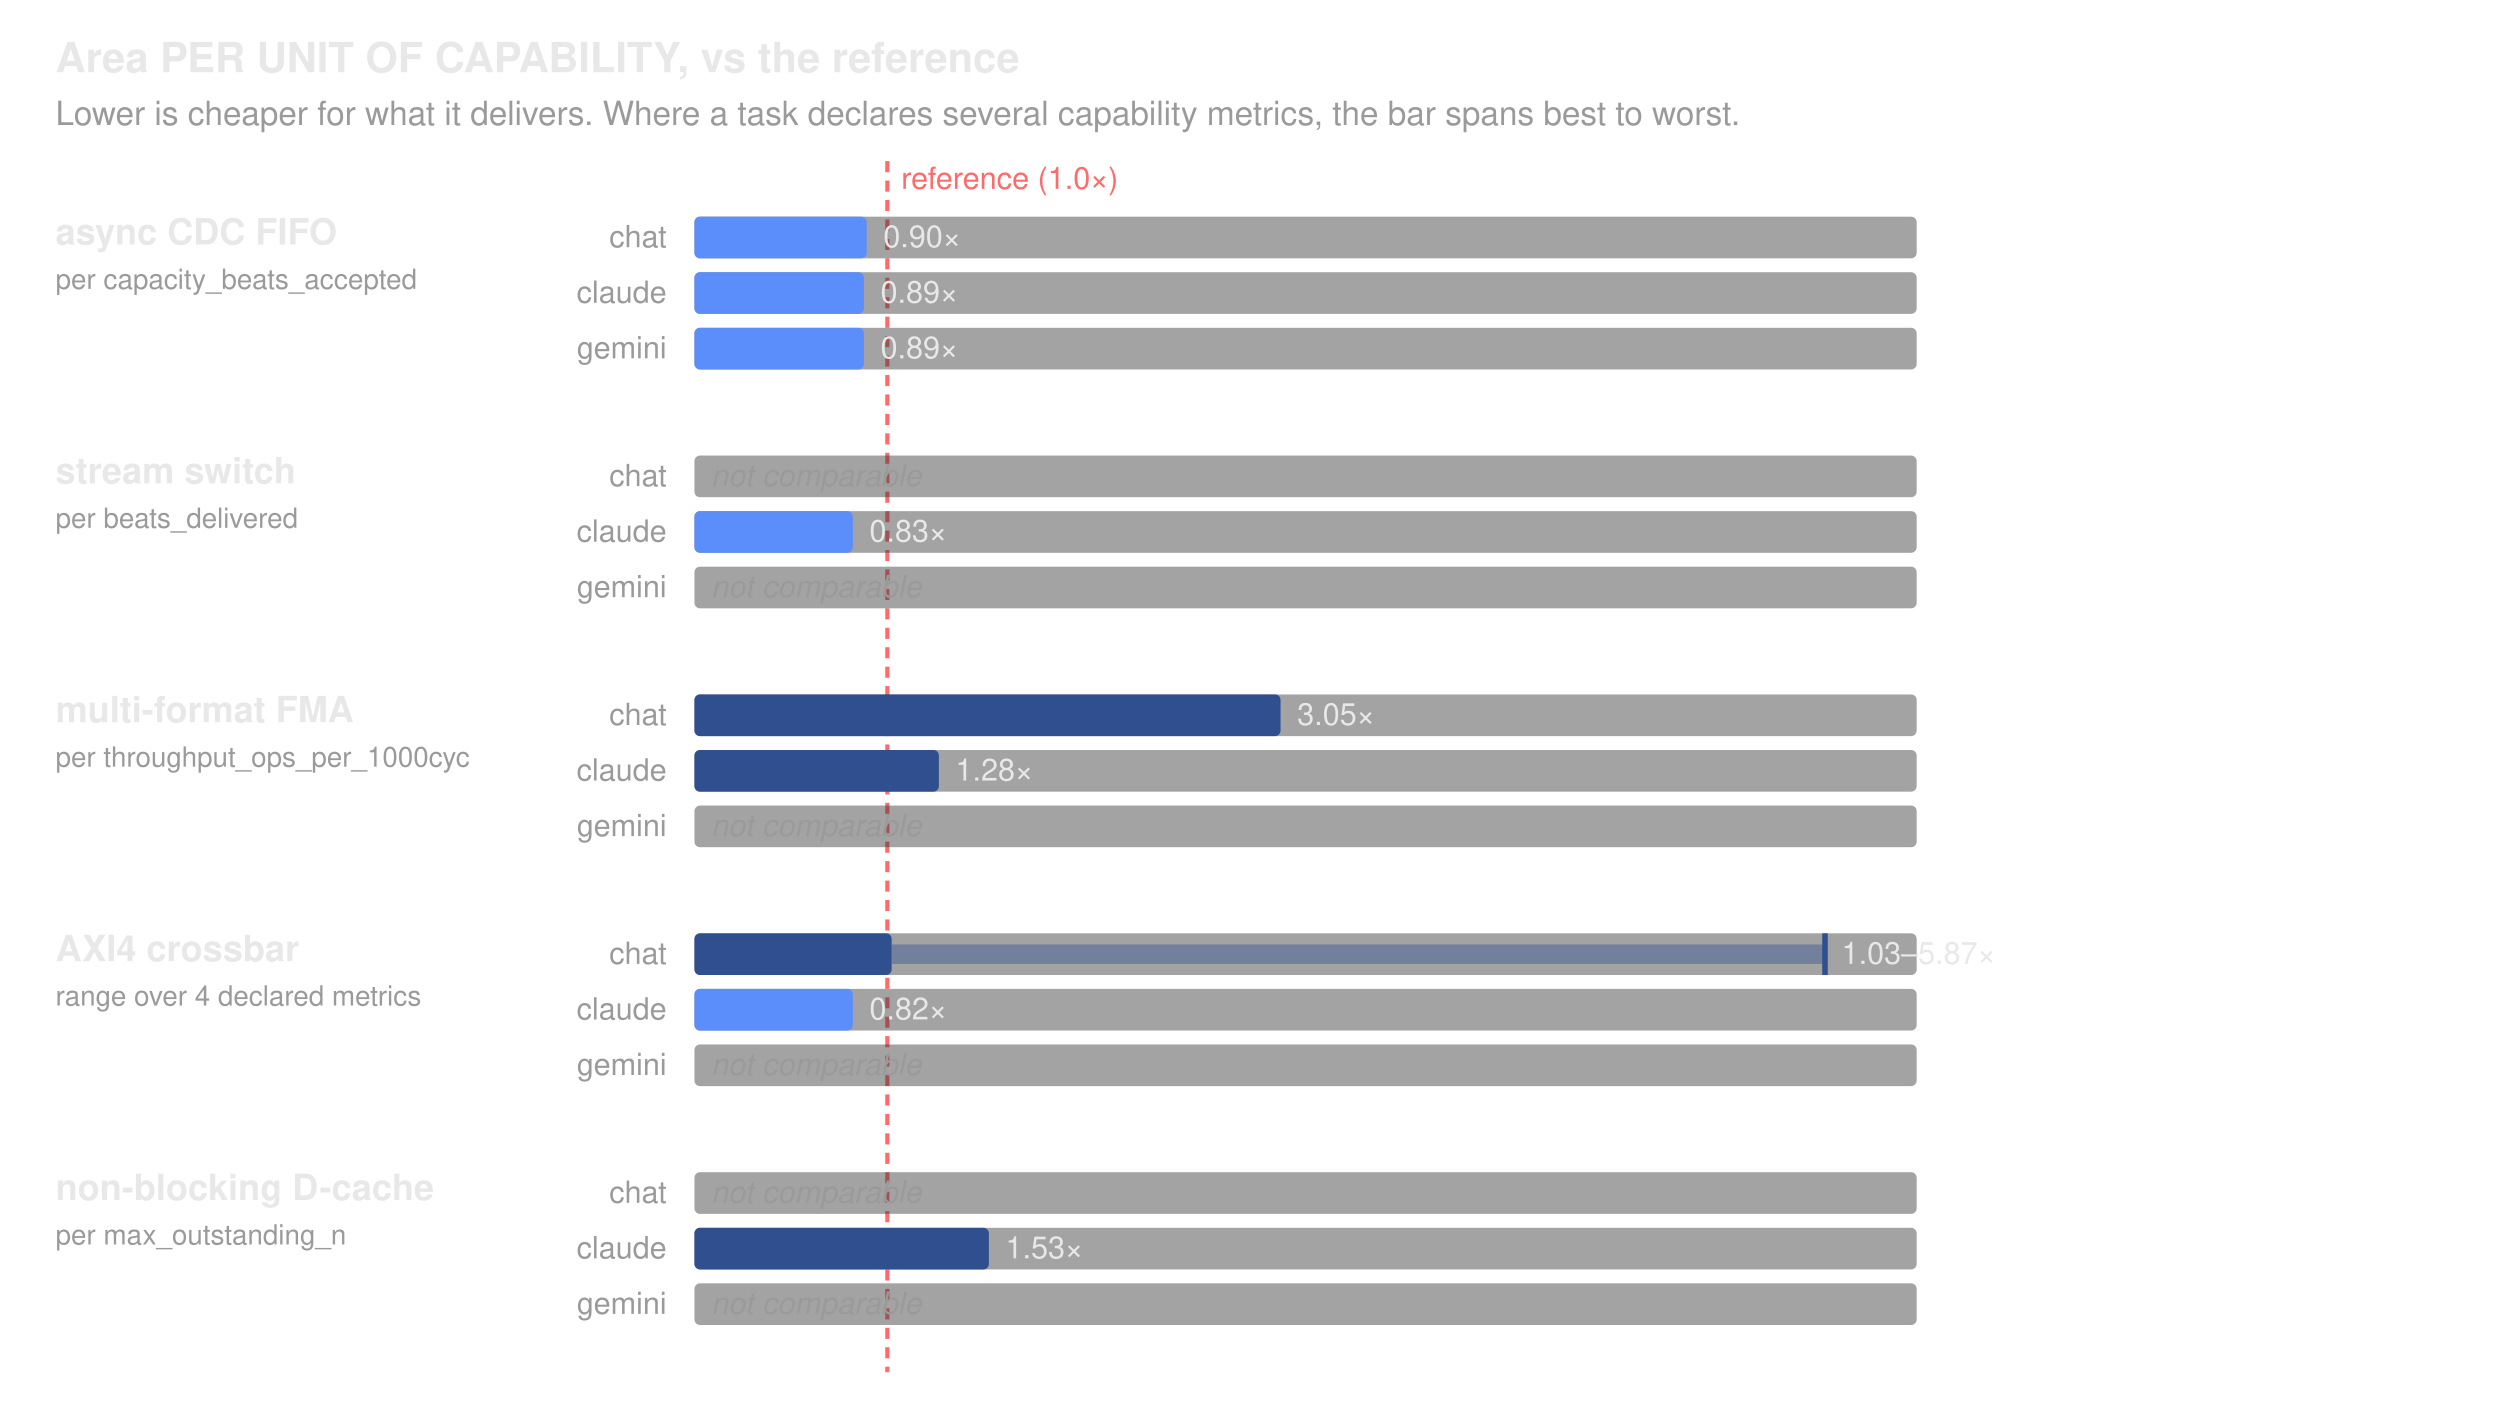
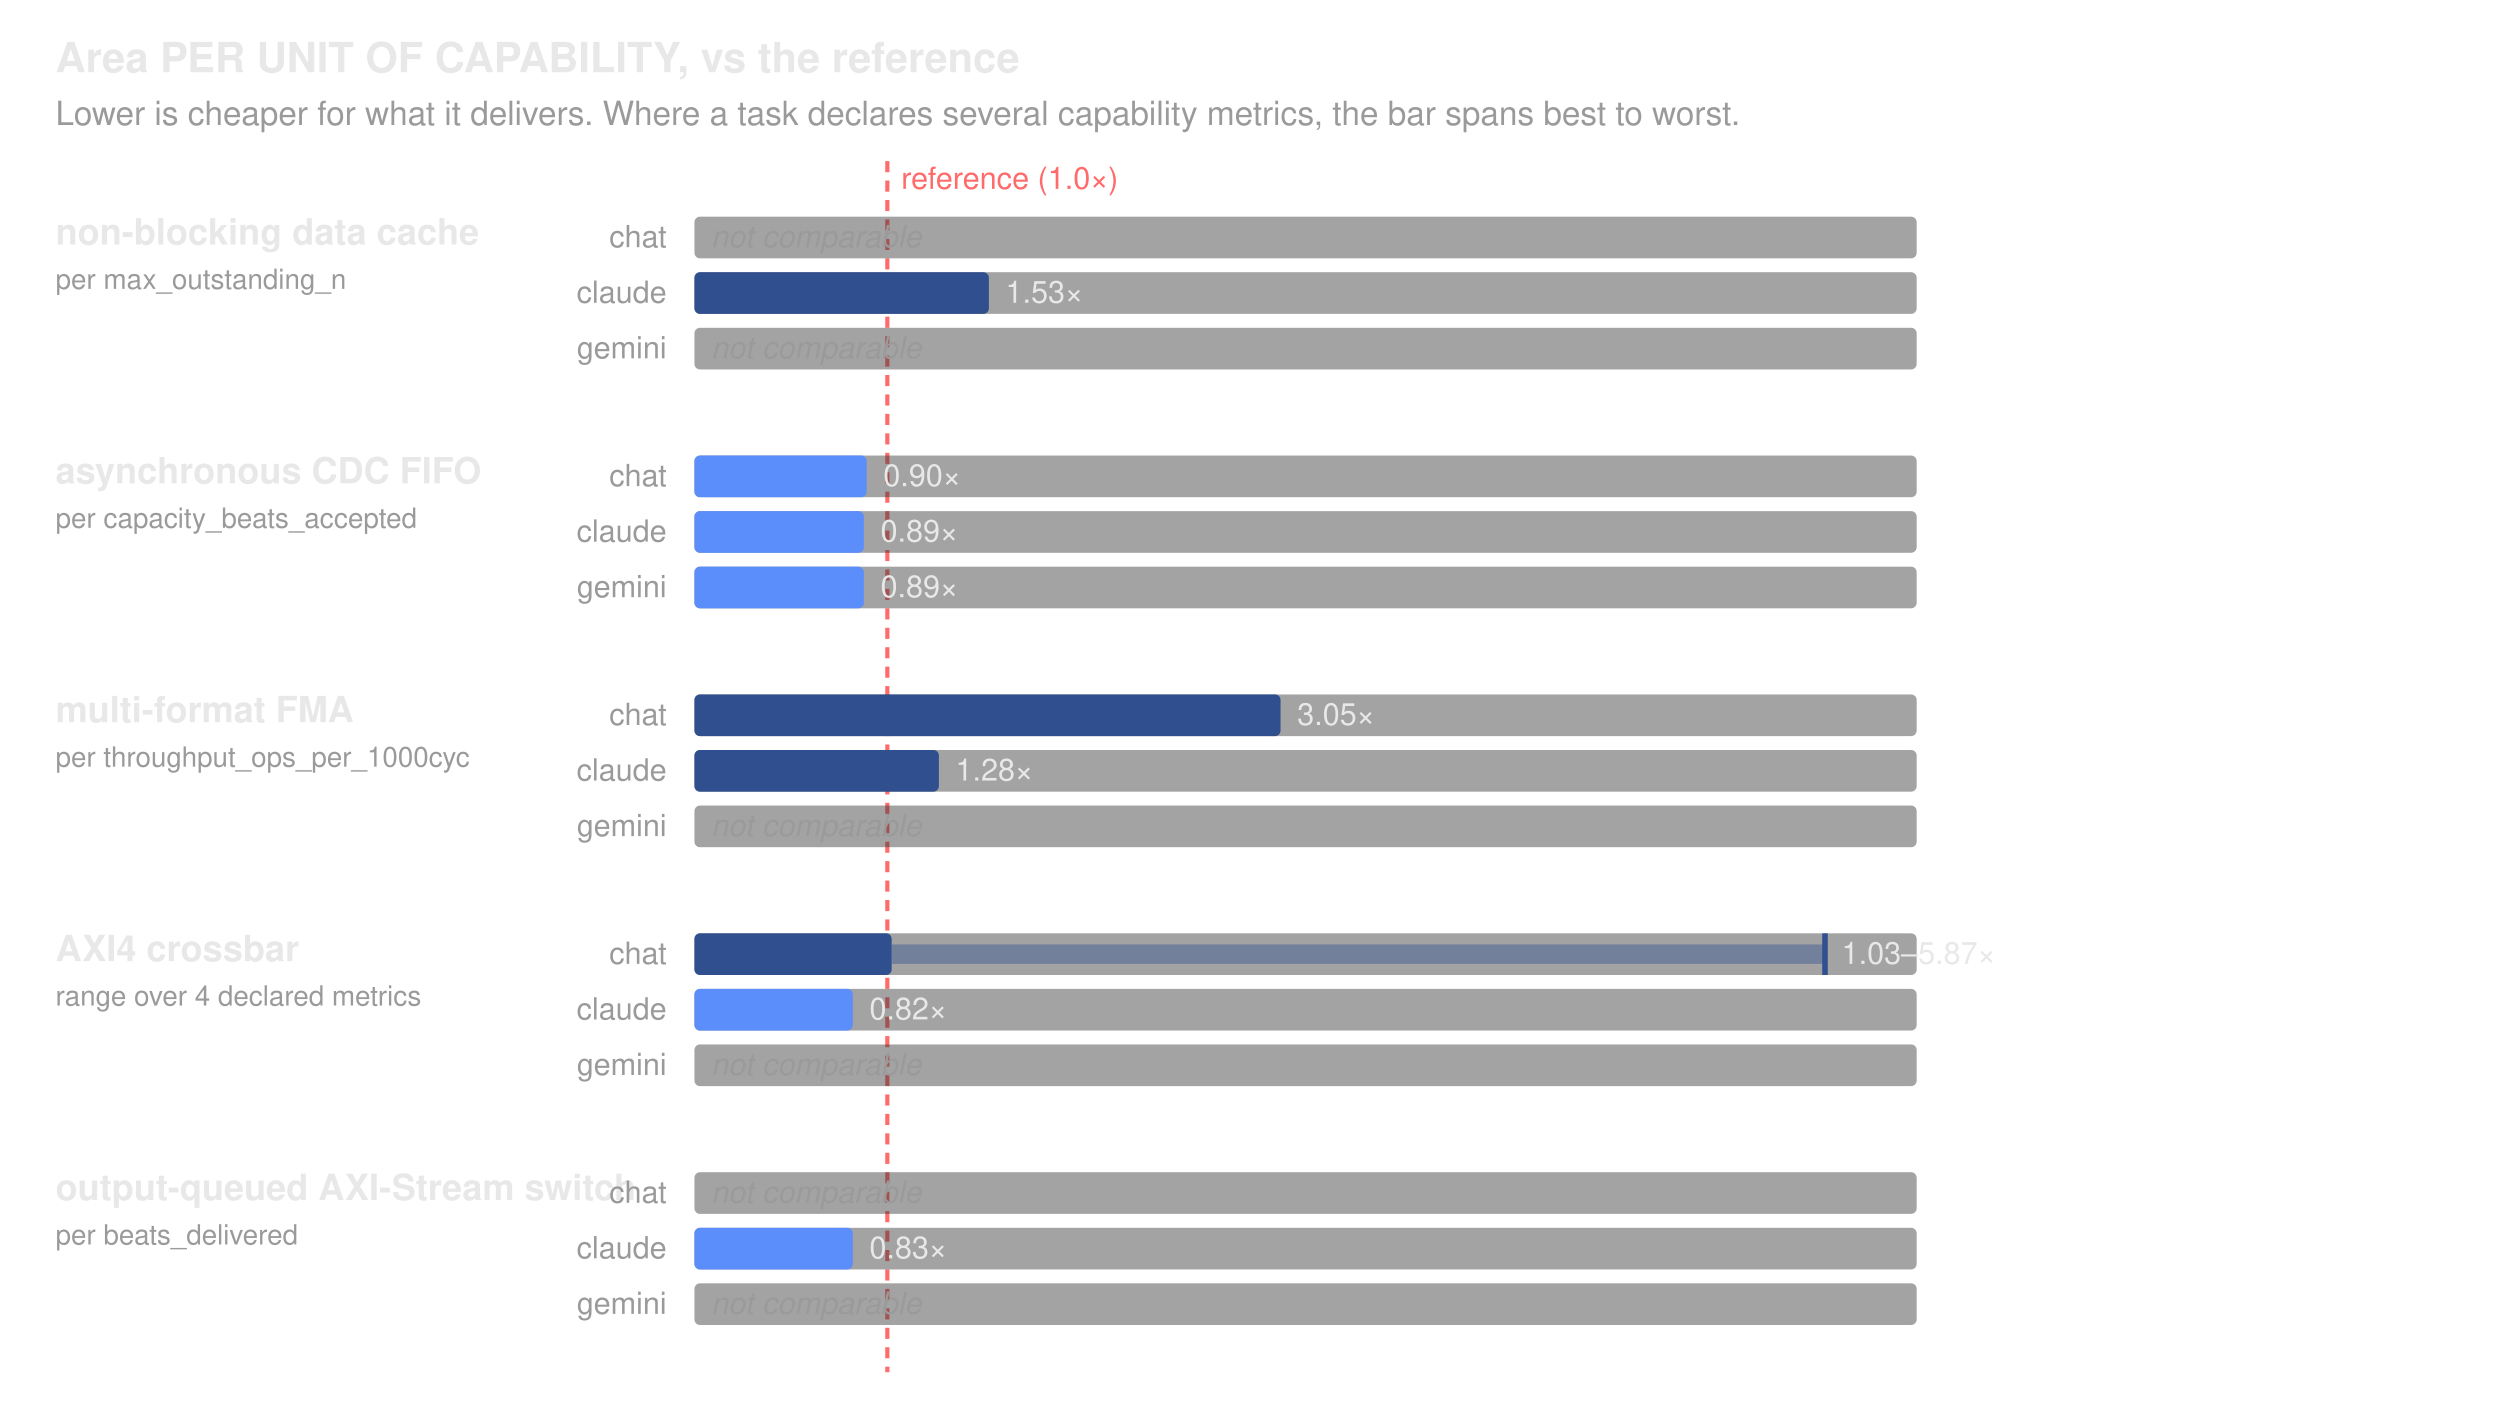
<svg xmlns="http://www.w3.org/2000/svg" viewBox="0 0 900 514" font-family="-apple-system,BlinkMacSystemFont,Segoe UI,Helvetica,Arial,sans-serif">
  <rect width="900" height="514" fill="none" />
  <text x="20" y="26" fill="#e8e8e8" font-size="15" font-weight="600">Area PER UNIT OF CAPABILITY, vs the reference</text>
  <text x="20" y="45" fill="#9a9a9a" font-size="12">Lower is cheaper for what it delivers. Where a task declares several capability metrics, the bar spans best to worst.</text>
  <line x1="319.439" y1="58" x2="319.439" y2="494" stroke="#ff6b6b" stroke-width="1.5" stroke-dasharray="4 3" />
  <text x="324.439" y="68" fill="#ff6b6b" font-size="11">reference (1.0×)</text>
-   <text x="20" y="88" fill="#e8e8e8" font-size="13" font-weight="600">async CDC FIFO</text>
-   <text x="20" y="104" fill="#9a9a9a" font-size="10">per capacity_beats_accepted</text>
+   <text x="20" y="88" fill="#e8e8e8" font-size="13" font-weight="600">non-blocking data cache</text>
+   <text x="20" y="104" fill="#9a9a9a" font-size="10">per max_outstanding_n</text>
  <text x="240" y="89" fill="#9a9a9a" font-size="11" text-anchor="end">chat</text>
  <rect x="250" y="78" width="440" height="15" rx="2" fill="#333" opacity="0.45" />
-   <rect x="250" y="78" width="62" height="15" rx="2" fill="#5b8dfb" />
-   <text x="318" y="89" fill="#e8e8e8" font-size="11">0.90×</text>
+   <text x="256" y="89" fill="#9a9a9a" font-size="11" font-style="italic">not comparable</text>
  <text x="240" y="109" fill="#9a9a9a" font-size="11" text-anchor="end">claude</text>
  <rect x="250" y="98" width="440" height="15" rx="2" fill="#333" opacity="0.45" />
-   <rect x="250" y="98" width="61" height="15" rx="2" fill="#5b8dfb" />
-   <text x="317" y="109" fill="#e8e8e8" font-size="11">0.89×</text>
+   <rect x="250" y="98" width="106" height="15" rx="2" fill="#2f4f8f" />
+   <text x="362" y="109" fill="#e8e8e8" font-size="11">1.53×</text>
  <text x="240" y="129" fill="#9a9a9a" font-size="11" text-anchor="end">gemini</text>
  <rect x="250" y="118" width="440" height="15" rx="2" fill="#333" opacity="0.45" />
-   <rect x="250" y="118" width="61" height="15" rx="2" fill="#5b8dfb" />
-   <text x="317" y="129" fill="#e8e8e8" font-size="11">0.89×</text>
-   <text x="20" y="174" fill="#e8e8e8" font-size="13" font-weight="600">stream switch</text>
-   <text x="20" y="190" fill="#9a9a9a" font-size="10">per beats_delivered</text>
+   <text x="256" y="129" fill="#9a9a9a" font-size="11" font-style="italic">not comparable</text>
+   <text x="20" y="174" fill="#e8e8e8" font-size="13" font-weight="600">asynchronous CDC FIFO</text>
+   <text x="20" y="190" fill="#9a9a9a" font-size="10">per capacity_beats_accepted</text>
  <text x="240" y="175" fill="#9a9a9a" font-size="11" text-anchor="end">chat</text>
  <rect x="250" y="164" width="440" height="15" rx="2" fill="#333" opacity="0.45" />
-   <text x="256" y="175" fill="#9a9a9a" font-size="11" font-style="italic">not comparable</text>
+   <rect x="250" y="164" width="62" height="15" rx="2" fill="#5b8dfb" />
+   <text x="318" y="175" fill="#e8e8e8" font-size="11">0.90×</text>
  <text x="240" y="195" fill="#9a9a9a" font-size="11" text-anchor="end">claude</text>
  <rect x="250" y="184" width="440" height="15" rx="2" fill="#333" opacity="0.45" />
-   <rect x="250" y="184" width="57" height="15" rx="2" fill="#5b8dfb" />
-   <text x="313" y="195" fill="#e8e8e8" font-size="11">0.83×</text>
+   <rect x="250" y="184" width="61" height="15" rx="2" fill="#5b8dfb" />
+   <text x="317" y="195" fill="#e8e8e8" font-size="11">0.89×</text>
  <text x="240" y="215" fill="#9a9a9a" font-size="11" text-anchor="end">gemini</text>
  <rect x="250" y="204" width="440" height="15" rx="2" fill="#333" opacity="0.45" />
-   <text x="256" y="215" fill="#9a9a9a" font-size="11" font-style="italic">not comparable</text>
+   <rect x="250" y="204" width="61" height="15" rx="2" fill="#5b8dfb" />
+   <text x="317" y="215" fill="#e8e8e8" font-size="11">0.89×</text>
  <text x="20" y="260" fill="#e8e8e8" font-size="13" font-weight="600">multi-format FMA</text>
  <text x="20" y="276" fill="#9a9a9a" font-size="10">per throughput_ops_per_1000cyc</text>
  <text x="240" y="261" fill="#9a9a9a" font-size="11" text-anchor="end">chat</text>
  <rect x="250" y="250" width="440" height="15" rx="2" fill="#333" opacity="0.45" />
  <rect x="250" y="250" width="211" height="15" rx="2" fill="#2f4f8f" />
  <text x="467" y="261" fill="#e8e8e8" font-size="11">3.05×</text>
  <text x="240" y="281" fill="#9a9a9a" font-size="11" text-anchor="end">claude</text>
  <rect x="250" y="270" width="440" height="15" rx="2" fill="#333" opacity="0.45" />
  <rect x="250" y="270" width="88" height="15" rx="2" fill="#2f4f8f" />
  <text x="344" y="281" fill="#e8e8e8" font-size="11">1.28×</text>
  <text x="240" y="301" fill="#9a9a9a" font-size="11" text-anchor="end">gemini</text>
  <rect x="250" y="290" width="440" height="15" rx="2" fill="#333" opacity="0.45" />
  <text x="256" y="301" fill="#9a9a9a" font-size="11" font-style="italic">not comparable</text>
  <text x="20" y="346" fill="#e8e8e8" font-size="13" font-weight="600">AXI4 crossbar</text>
  <text x="20" y="362" fill="#9a9a9a" font-size="10">range over 4 declared metrics</text>
  <text x="240" y="347" fill="#9a9a9a" font-size="11" text-anchor="end">chat</text>
  <rect x="250" y="336" width="440" height="15" rx="2" fill="#333" opacity="0.45" />
  <rect x="250" y="336" width="71" height="15" rx="2" fill="#2f4f8f" />
  <rect x="321" y="340" width="336" height="7" fill="#2f4f8f" opacity="0.42" />
  <line x1="657" y1="336" x2="657" y2="351" stroke="#2f4f8f" stroke-width="2" />
  <text x="663" y="347" fill="#e8e8e8" font-size="11">1.03–5.87×</text>
  <text x="240" y="367" fill="#9a9a9a" font-size="11" text-anchor="end">claude</text>
  <rect x="250" y="356" width="440" height="15" rx="2" fill="#333" opacity="0.45" />
  <rect x="250" y="356" width="57" height="15" rx="2" fill="#5b8dfb" />
  <text x="313" y="367" fill="#e8e8e8" font-size="11">0.82×</text>
  <text x="240" y="387" fill="#9a9a9a" font-size="11" text-anchor="end">gemini</text>
  <rect x="250" y="376" width="440" height="15" rx="2" fill="#333" opacity="0.45" />
  <text x="256" y="387" fill="#9a9a9a" font-size="11" font-style="italic">not comparable</text>
-   <text x="20" y="432" fill="#e8e8e8" font-size="13" font-weight="600">non-blocking D-cache</text>
-   <text x="20" y="448" fill="#9a9a9a" font-size="10">per max_outstanding_n</text>
+   <text x="20" y="432" fill="#e8e8e8" font-size="13" font-weight="600">output-queued AXI-Stream switch</text>
+   <text x="20" y="448" fill="#9a9a9a" font-size="10">per beats_delivered</text>
  <text x="240" y="433" fill="#9a9a9a" font-size="11" text-anchor="end">chat</text>
  <rect x="250" y="422" width="440" height="15" rx="2" fill="#333" opacity="0.45" />
  <text x="256" y="433" fill="#9a9a9a" font-size="11" font-style="italic">not comparable</text>
  <text x="240" y="453" fill="#9a9a9a" font-size="11" text-anchor="end">claude</text>
  <rect x="250" y="442" width="440" height="15" rx="2" fill="#333" opacity="0.45" />
-   <rect x="250" y="442" width="106" height="15" rx="2" fill="#2f4f8f" />
-   <text x="362" y="453" fill="#e8e8e8" font-size="11">1.53×</text>
+   <rect x="250" y="442" width="57" height="15" rx="2" fill="#5b8dfb" />
+   <text x="313" y="453" fill="#e8e8e8" font-size="11">0.83×</text>
  <text x="240" y="473" fill="#9a9a9a" font-size="11" text-anchor="end">gemini</text>
  <rect x="250" y="462" width="440" height="15" rx="2" fill="#333" opacity="0.45" />
  <text x="256" y="473" fill="#9a9a9a" font-size="11" font-style="italic">not comparable</text>
</svg>
